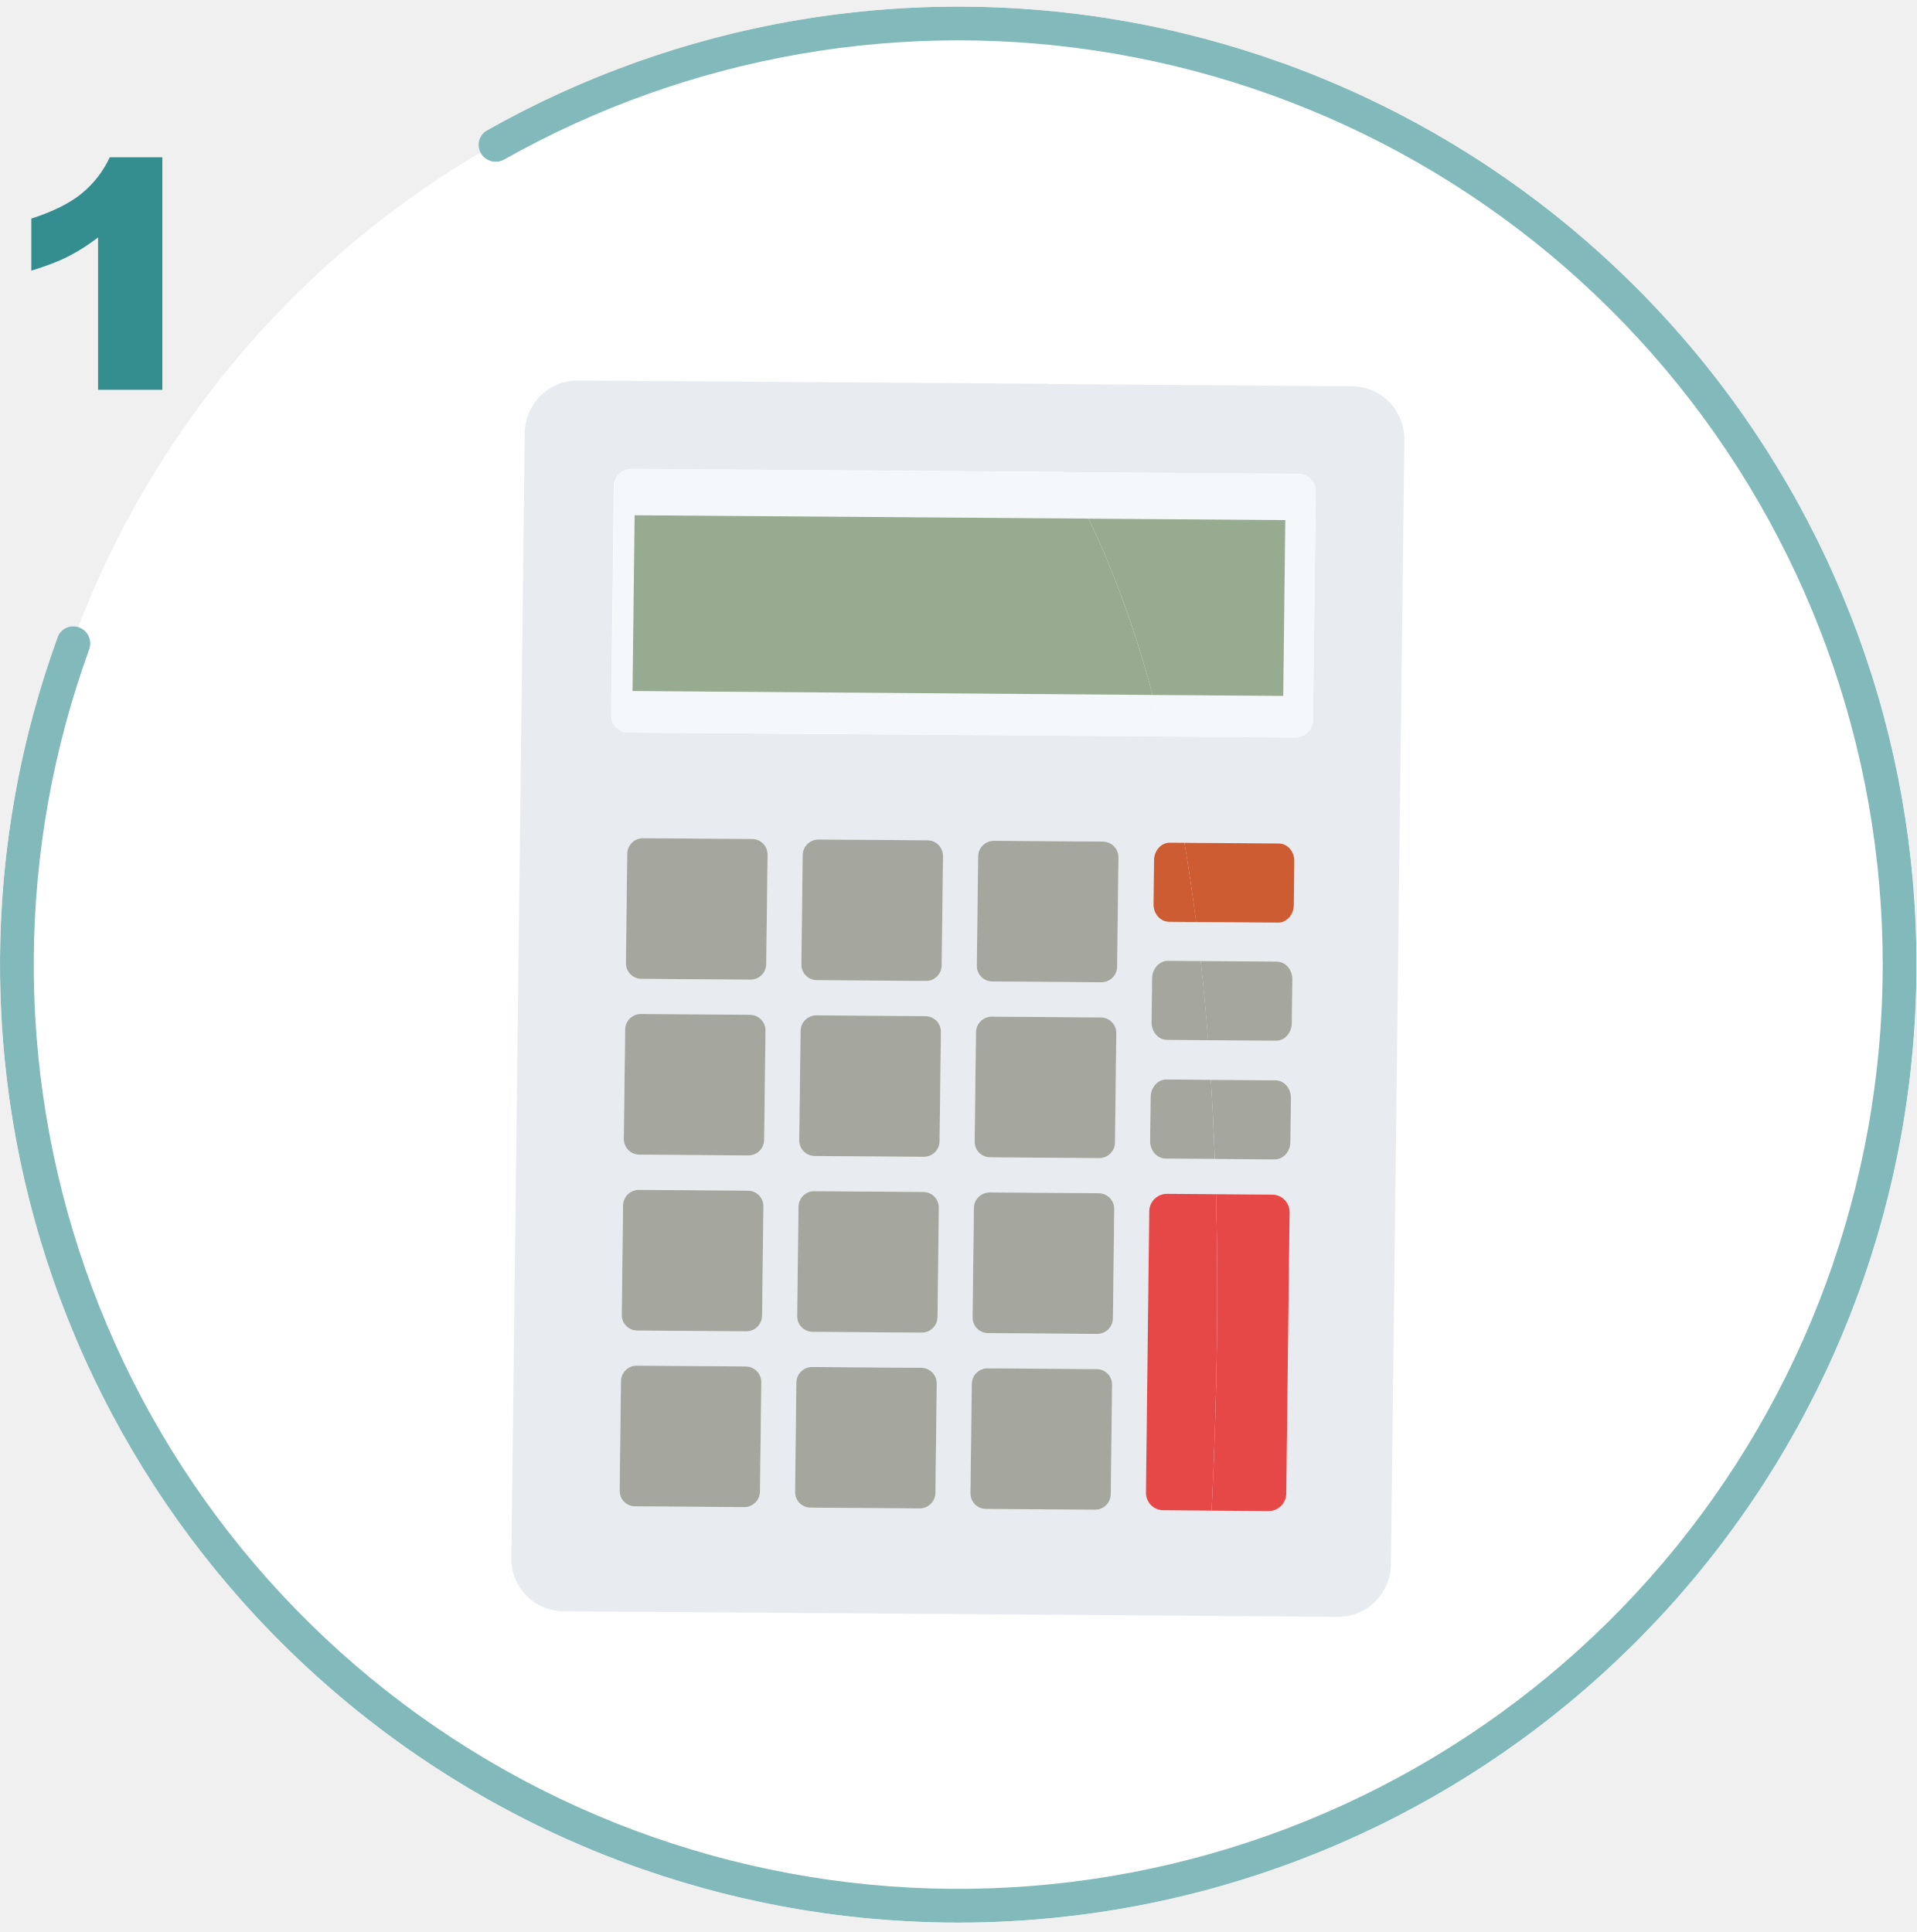
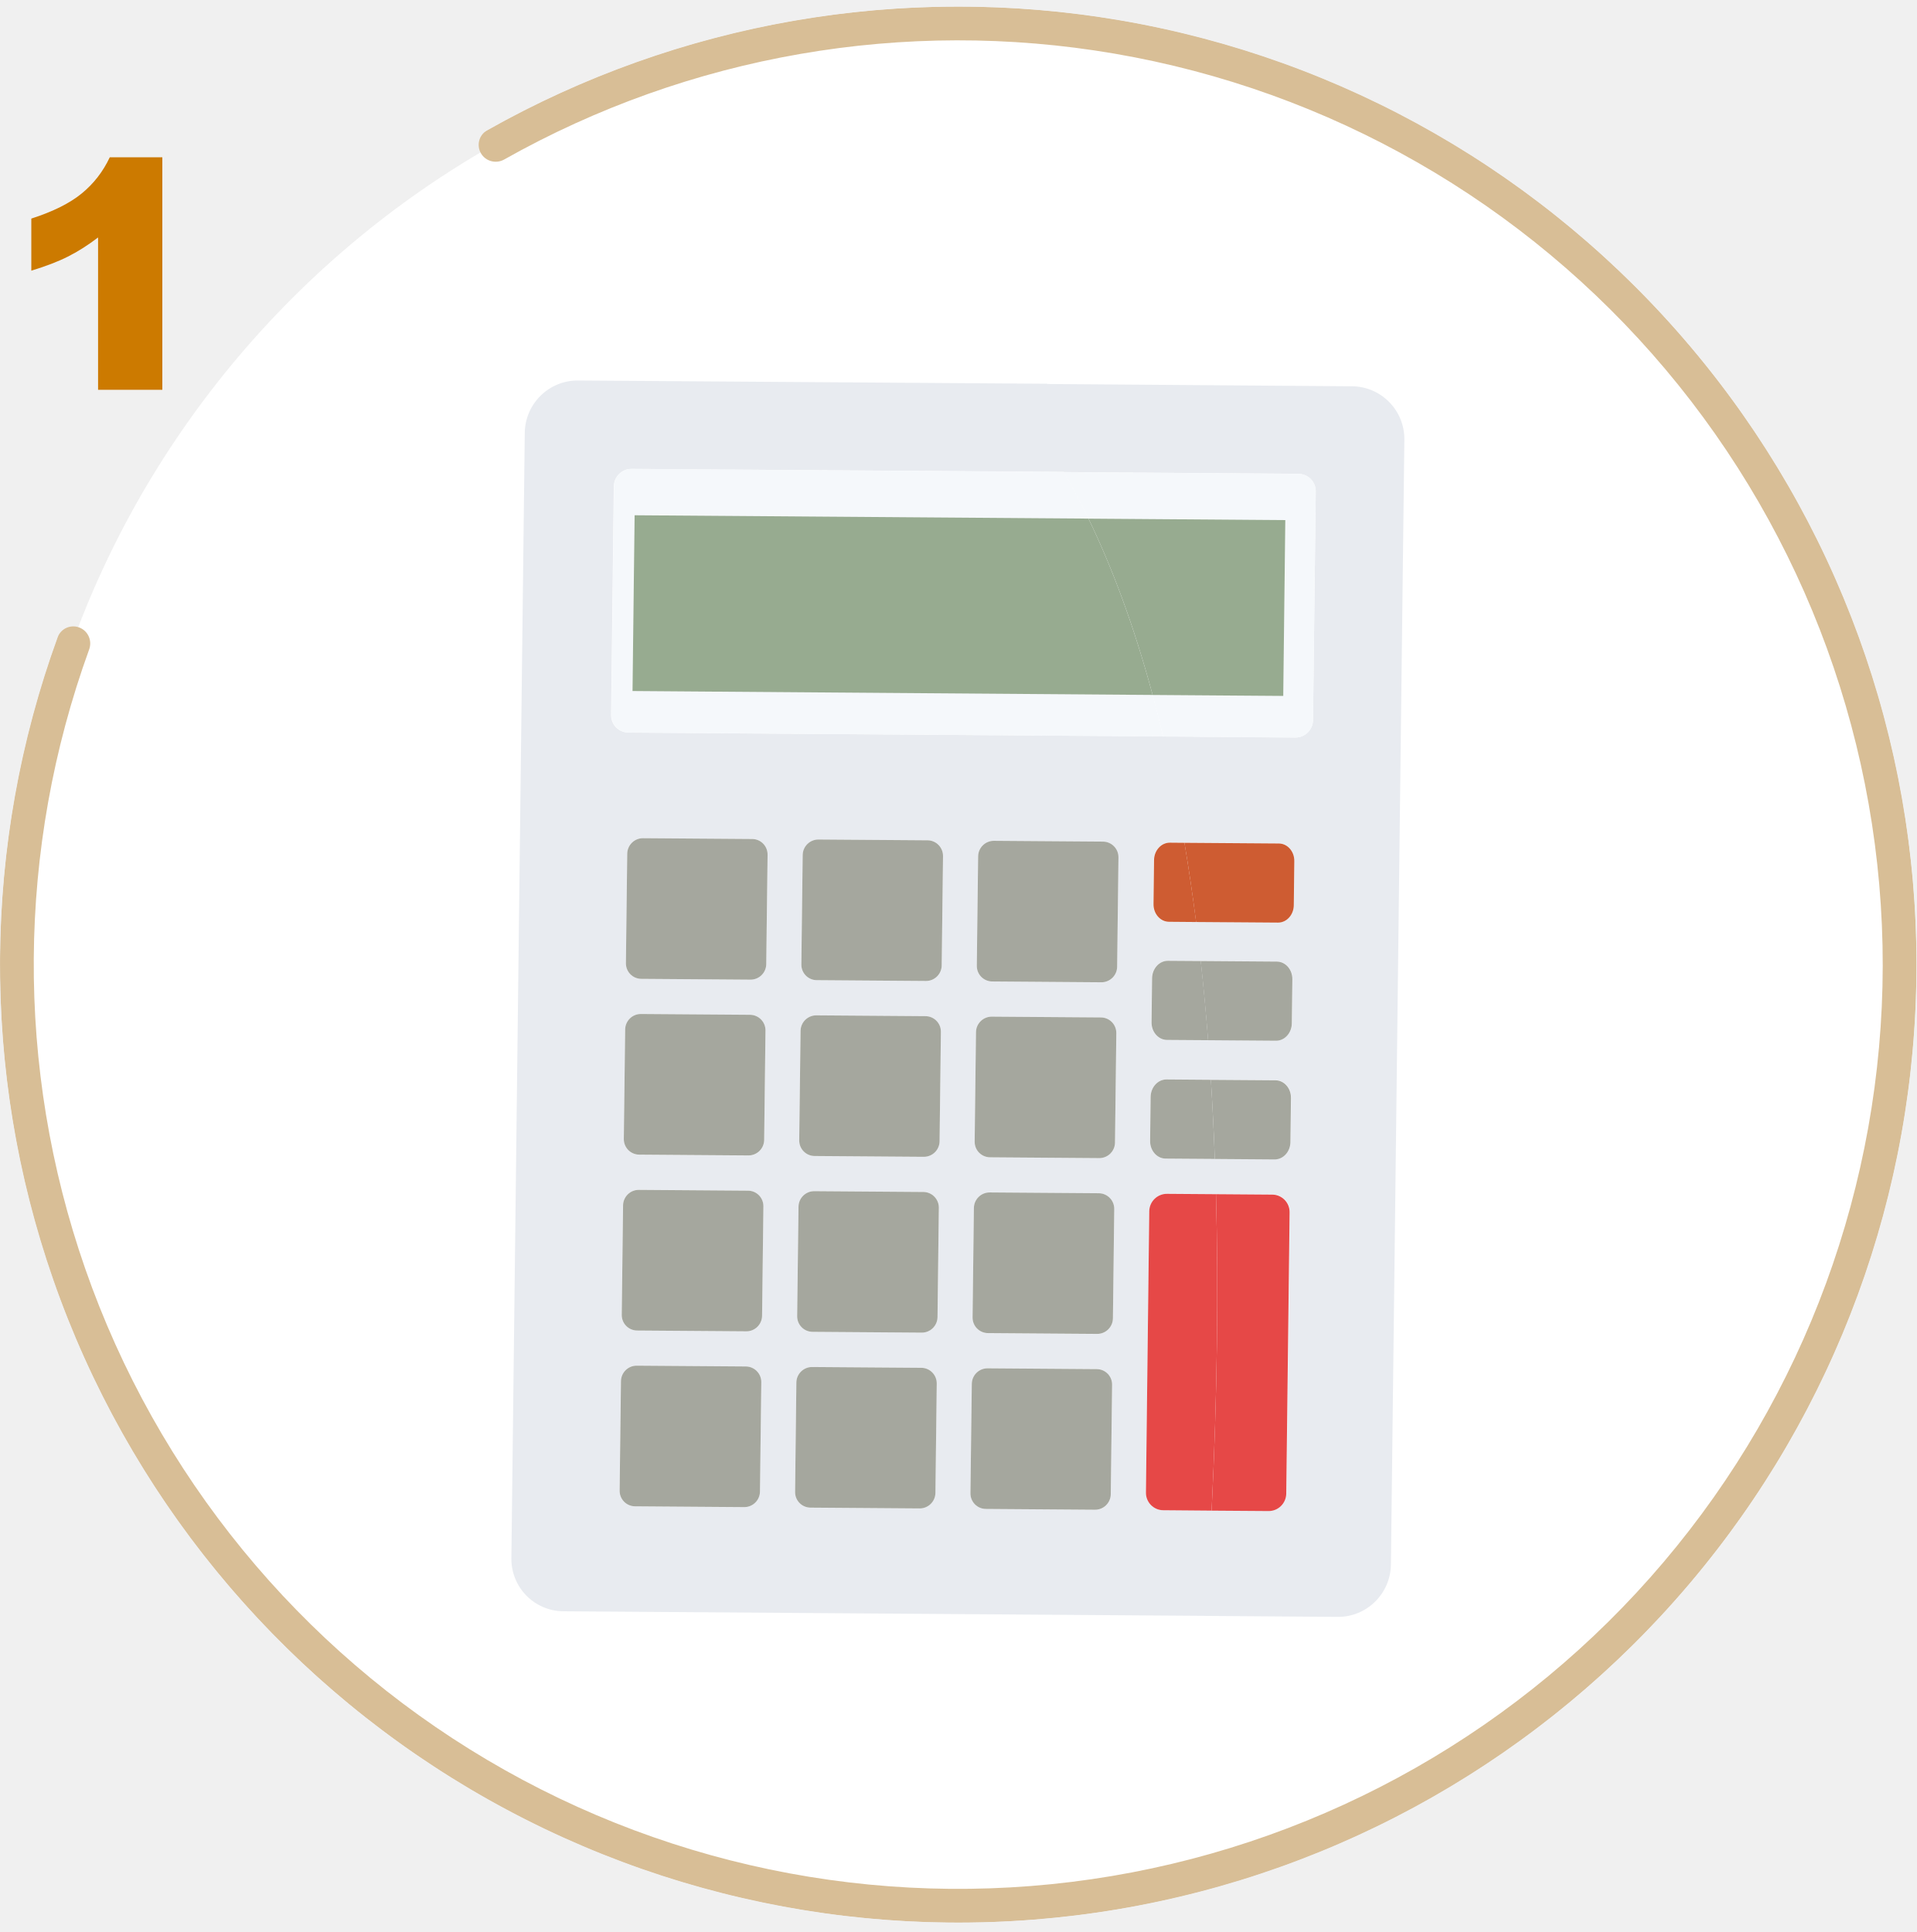
<svg xmlns="http://www.w3.org/2000/svg" width="120" height="121" viewBox="0 0 120 121" fill="none">
  <circle cx="60" cy="60.413" r="59" fill="white" />
  <mask id="mask0_2406_50938" style="mask-type:alpha" maskUnits="userSpaceOnUse" x="0" y="0" width="120" height="121">
    <circle cx="60" cy="60.413" r="60" fill="#FAFAFA" />
    <circle cx="60" cy="60.413" r="59.5" stroke="#4A2E19" stroke-opacity="0.15" />
  </mask>
  <g mask="url(#mask0_2406_50938)">
-     <path d="M30.117 9.606C29.822 9.103 29.989 8.454 30.497 8.167C42.511 1.383 56.508 -1.059 70.129 1.274C84.097 3.666 96.767 10.926 105.895 21.766C115.023 32.606 120.02 46.327 120 60.498C119.98 74.67 114.944 88.376 105.785 99.191C96.626 110.005 83.936 117.228 69.961 119.58C55.986 121.933 41.63 119.263 29.435 112.044C17.24 104.825 7.994 93.522 3.335 80.139C-1.208 67.088 -1.104 52.88 3.611 39.913C3.81 39.364 4.422 39.092 4.967 39.301V39.301C5.512 39.51 5.784 40.121 5.584 40.67C1.049 53.171 0.952 66.865 5.331 79.444C9.826 92.356 18.746 103.26 30.512 110.225C42.277 117.19 56.127 119.766 69.61 117.496C83.092 115.226 95.336 108.258 104.172 97.825C113.009 87.391 117.867 74.167 117.886 60.495C117.906 46.823 113.085 33.585 104.279 23.127C95.472 12.669 83.248 5.665 69.772 3.357C56.644 1.109 43.153 3.458 31.569 9.99C31.061 10.276 30.413 10.109 30.117 9.606V9.606Z" fill="#82B9BA" />
+     <path d="M30.117 9.606C29.822 9.103 29.989 8.454 30.497 8.167C42.511 1.383 56.508 -1.059 70.129 1.274C84.097 3.666 96.767 10.926 105.895 21.766C115.023 32.606 120.02 46.327 120 60.498C119.98 74.67 114.944 88.376 105.785 99.191C96.626 110.005 83.936 117.228 69.961 119.58C55.986 121.933 41.63 119.263 29.435 112.044C17.24 104.825 7.994 93.522 3.335 80.139C-1.208 67.088 -1.104 52.88 3.611 39.913C3.81 39.364 4.422 39.092 4.967 39.301V39.301C5.512 39.51 5.784 40.121 5.584 40.67C1.049 53.171 0.952 66.865 5.331 79.444C9.826 92.356 18.746 103.26 30.512 110.225C42.277 117.19 56.127 119.766 69.61 117.496C83.092 115.226 95.336 108.258 104.172 97.825C113.009 87.391 117.867 74.167 117.886 60.495C117.906 46.823 113.085 33.585 104.279 23.127C95.472 12.669 83.248 5.665 69.772 3.357C56.644 1.109 43.153 3.458 31.569 9.99C31.061 10.276 30.413 10.109 30.117 9.606V9.606Z" fill="#D8BE96" />
    <path fill-rule="evenodd" clip-rule="evenodd" d="M71.751 93.476C71.743 94.084 72.228 94.579 72.836 94.585L75.876 94.6C75.876 94.599 75.876 94.599 75.876 94.598L76.634 94.604L77.838 94.61C77.838 94.611 77.838 94.612 77.838 94.612L79.44 94.624C80.047 94.63 80.542 94.14 80.551 93.532L80.76 75.914C80.768 75.306 80.283 74.811 79.675 74.805L76.291 74.78L73.071 74.766C72.464 74.76 71.969 75.25 71.96 75.858L71.751 93.476ZM76.23 72.578L76.078 72.576C76.078 72.576 76.078 72.577 76.078 72.577L72.975 72.563C72.437 72.56 72.005 72.064 72.011 71.454L72.044 68.702C72.052 68.094 72.494 67.604 73.032 67.608L76.034 67.621L79.88 67.649C80.417 67.653 80.85 68.148 80.843 68.758L80.811 71.51C80.802 72.118 80.36 72.608 79.823 72.604L78.037 72.591C78.037 72.589 78.037 72.587 78.037 72.585L76.23 72.578ZM75.934 65.143L75.654 65.141C75.654 65.141 75.654 65.141 75.654 65.142L73.059 65.131C72.522 65.128 72.089 64.632 72.096 64.022L72.128 61.27C72.137 60.662 72.579 60.172 73.116 60.176L75.191 60.184C75.191 60.184 75.191 60.184 75.191 60.184L79.967 60.219C80.504 60.223 80.936 60.718 80.93 61.328L80.897 64.081C80.889 64.689 80.447 65.178 79.91 65.175L77.614 65.156C77.614 65.154 77.613 65.152 77.613 65.15L75.934 65.143ZM76.859 57.754L80.028 57.777C80.565 57.78 81.007 57.291 81.016 56.683L81.048 53.93C81.055 53.32 80.622 52.825 80.085 52.821L74.487 52.781L73.234 52.778C72.697 52.774 72.255 53.264 72.246 53.872L72.214 56.624C72.207 57.234 72.64 57.73 73.177 57.733L76.858 57.746C76.858 57.749 76.858 57.751 76.859 57.754ZM74.787 46.142L81.104 46.189C81.712 46.195 82.207 45.705 82.215 45.097L82.385 30.783C82.394 30.175 81.908 29.68 81.301 29.674L66.6 29.564C66.597 29.56 66.595 29.555 66.592 29.551L39.544 29.369C38.936 29.364 38.441 29.854 38.432 30.461L38.263 44.776C38.254 45.383 38.739 45.878 39.347 45.884L74.785 46.134C74.785 46.137 74.786 46.139 74.787 46.142ZM65.583 24.049C65.578 24.044 65.574 24.039 65.569 24.034L36.194 23.831C34.373 23.816 32.881 25.284 32.858 27.109L32.02 97.586C31.997 99.411 33.456 100.899 35.276 100.914L75.484 101.2C75.484 101.201 75.484 101.202 75.484 101.203L83.756 101.264C85.576 101.28 87.068 99.812 87.091 97.986L87.934 27.51C87.94 25.697 86.481 24.209 84.661 24.193L65.583 24.049ZM46.596 94.392C47.133 94.395 47.577 93.961 47.583 93.419L47.666 86.568C47.67 86.028 47.237 85.586 46.7 85.582L39.866 85.532C39.329 85.529 38.885 85.963 38.879 86.505L38.796 93.356C38.792 93.896 39.224 94.338 39.762 94.342L46.596 94.392ZM46.729 83.379C47.266 83.383 47.71 82.949 47.716 82.407L47.797 75.553C47.801 75.013 47.368 74.571 46.831 74.568L39.997 74.518C39.46 74.514 39.016 74.948 39.01 75.491L38.927 82.341C38.923 82.881 39.355 83.323 39.893 83.327L46.729 83.379ZM46.86 72.37C47.397 72.373 47.841 71.939 47.847 71.397L47.931 64.546C47.934 64.006 47.502 63.564 46.964 63.56L40.131 63.51C39.593 63.507 39.149 63.941 39.143 64.483L39.06 71.334C39.057 71.874 39.489 72.316 40.026 72.32L46.86 72.37ZM46.991 61.355C47.529 61.359 47.972 60.924 47.978 60.382L48.062 53.531C48.065 52.991 47.633 52.549 47.096 52.546L40.262 52.496C39.724 52.492 39.281 52.926 39.274 53.468L39.191 60.319C39.188 60.859 39.62 61.301 40.157 61.305L46.991 61.355ZM57.581 94.474C58.118 94.477 58.562 94.043 58.568 93.501L58.651 86.65C58.655 86.11 58.222 85.668 57.685 85.665L50.851 85.614C50.314 85.611 49.87 86.045 49.864 86.587L49.781 93.438C49.777 93.978 50.21 94.42 50.747 94.424L57.581 94.474ZM57.714 83.462C58.252 83.465 58.695 83.031 58.702 82.489L58.785 75.638C58.788 75.098 58.356 74.656 57.819 74.652L50.985 74.602C50.447 74.599 50.004 75.033 49.997 75.575L49.914 82.426C49.911 82.966 50.343 83.408 50.88 83.411L57.714 83.462ZM57.843 72.449C58.38 72.453 58.824 72.019 58.83 71.476L58.913 64.626C58.917 64.086 58.484 63.644 57.947 63.64L51.114 63.59C50.576 63.586 50.132 64.02 50.126 64.563L50.043 71.414C50.039 71.954 50.472 72.395 51.009 72.399L57.843 72.449ZM57.976 61.437C58.514 61.441 58.958 61.006 58.964 60.464L59.047 53.613C59.05 53.073 58.618 52.631 58.081 52.628L51.247 52.578C50.71 52.574 50.266 53.008 50.26 53.551L50.176 60.401C50.173 60.941 50.605 61.383 51.143 61.387L57.976 61.437ZM68.566 94.556C69.103 94.559 69.547 94.125 69.553 93.583L69.636 86.732C69.64 86.192 69.207 85.75 68.67 85.746L61.837 85.696C61.299 85.693 60.855 86.127 60.849 86.669L60.766 93.52C60.762 94.06 61.195 94.502 61.732 94.506L68.566 94.556ZM68.697 83.546C69.234 83.55 69.678 83.115 69.684 82.573L69.767 75.722C69.771 75.182 69.339 74.74 68.801 74.737L61.968 74.686C61.43 74.683 60.986 75.117 60.98 75.659L60.897 82.51C60.893 83.05 61.326 83.492 61.863 83.496L68.697 83.546ZM68.828 72.531C69.365 72.535 69.809 72.101 69.815 71.558L69.898 64.707C69.902 64.168 69.47 63.726 68.932 63.722L62.099 63.672C61.561 63.668 61.117 64.103 61.111 64.645L61.028 71.496C61.025 72.035 61.457 72.478 61.994 72.481L68.828 72.531ZM68.959 61.522C69.496 61.525 69.94 61.091 69.946 60.549L70.029 53.698C70.033 53.158 69.601 52.716 69.063 52.712L62.23 52.662C61.692 52.658 61.248 53.093 61.242 53.635L61.159 60.486C61.156 61.026 61.588 61.468 62.125 61.471L68.959 61.522Z" fill="#E8EBF0" />
    <path d="M38.45 30.454L38.28 44.769C38.271 45.376 38.759 45.874 39.364 45.877L72.828 46.127C72.617 45.232 72.396 44.361 72.17 43.519L39.605 43.279L39.738 32.267L68.157 32.48C67.649 31.433 67.13 30.463 66.605 29.564L39.561 29.363C38.956 29.359 38.458 29.847 38.45 30.454Z" fill="#F5F8FB" />
    <path d="M80.478 32.574L80.347 43.584L72.17 43.524C72.398 44.364 72.614 45.235 72.828 46.132L81.104 46.194C81.712 46.2 82.207 45.71 82.215 45.102L82.385 30.788C82.394 30.18 81.906 29.683 81.301 29.679L66.6 29.569C67.123 30.471 67.644 31.438 68.152 32.485L80.478 32.574Z" fill="#F5F8FB" />
    <path d="M47.096 52.546L40.262 52.496C39.724 52.492 39.281 52.927 39.274 53.469L39.191 60.32C39.185 60.862 39.615 61.302 40.157 61.305L46.991 61.355C47.529 61.359 47.972 60.925 47.978 60.383L48.062 53.532C48.068 52.989 47.635 52.547 47.096 52.546Z" fill="#A5A79E" />
    <path d="M58.081 52.628L51.247 52.578C50.71 52.575 50.266 53.009 50.26 53.551L50.177 60.402C50.171 60.944 50.601 61.384 51.143 61.387L57.977 61.438C58.514 61.441 58.958 61.007 58.964 60.465L59.047 53.614C59.05 53.074 58.618 52.632 58.081 52.628Z" fill="#A5A79E" />
    <path d="M69.066 52.71L62.233 52.66C61.695 52.657 61.251 53.091 61.245 53.633L61.162 60.484C61.156 61.026 61.586 61.466 62.128 61.469L68.962 61.52C69.499 61.523 69.943 61.089 69.949 60.547L70.032 53.696C70.036 53.156 69.604 52.714 69.066 52.71Z" fill="#A5A79E" />
    <path d="M46.965 63.556L40.131 63.506C39.594 63.502 39.15 63.937 39.144 64.479L39.06 71.33C39.054 71.872 39.484 72.312 40.027 72.315L46.86 72.365C47.398 72.369 47.842 71.935 47.848 71.393L47.931 64.542C47.937 64.004 47.504 63.562 46.965 63.556Z" fill="#A5A79E" />
    <path d="M57.947 63.641L51.114 63.591C50.577 63.587 50.133 64.022 50.127 64.564L50.043 71.415C50.037 71.957 50.467 72.397 51.01 72.4L57.843 72.45C58.38 72.454 58.825 72.02 58.831 71.477L58.914 64.626C58.92 64.084 58.49 63.645 57.947 63.641Z" fill="#A5A79E" />
    <path d="M68.932 63.722L62.099 63.672C61.561 63.669 61.117 64.103 61.111 64.645L61.028 71.496C61.022 72.038 61.452 72.478 61.994 72.481L68.828 72.532C69.365 72.535 69.809 72.101 69.815 71.559L69.898 64.708C69.904 64.166 69.472 63.724 68.932 63.722Z" fill="#A5A79E" />
    <path d="M46.834 74.571L40 74.521C39.463 74.517 39.019 74.951 39.013 75.494L38.93 82.345C38.924 82.887 39.353 83.327 39.896 83.33L46.729 83.38C47.267 83.384 47.711 82.95 47.717 82.407L47.8 75.556C47.806 75.014 47.374 74.572 46.834 74.571Z" fill="#A5A79E" />
    <path d="M57.819 74.653L50.985 74.603C50.448 74.599 50.004 75.034 49.998 75.576L49.914 82.427C49.908 82.969 50.338 83.409 50.881 83.412L57.714 83.462C58.252 83.466 58.696 83.032 58.702 82.489L58.785 75.638C58.788 75.099 58.356 74.657 57.819 74.653Z" fill="#A5A79E" />
    <path d="M68.802 74.732L61.968 74.682C61.431 74.679 60.986 75.113 60.98 75.655L60.897 82.506C60.891 83.048 61.321 83.488 61.864 83.492L68.697 83.542C69.235 83.545 69.678 83.111 69.685 82.569L69.768 75.718C69.774 75.18 69.341 74.738 68.802 74.732Z" fill="#A5A79E" />
    <path d="M46.702 85.581L39.869 85.531C39.331 85.527 38.887 85.962 38.881 86.504L38.798 93.355C38.792 93.897 39.222 94.337 39.764 94.34L46.598 94.39C47.135 94.394 47.579 93.96 47.585 93.417L47.669 86.567C47.672 86.027 47.242 85.587 46.702 85.581Z" fill="#A5A79E" />
    <path d="M57.685 85.665L50.852 85.615C50.314 85.612 49.87 86.046 49.864 86.588L49.784 93.437C49.778 93.979 50.208 94.419 50.75 94.422L57.583 94.472C58.121 94.476 58.565 94.042 58.571 93.499L58.654 86.649C58.657 86.109 58.225 85.667 57.685 85.665Z" fill="#A5A79E" />
    <path d="M68.67 85.747L61.837 85.697C61.299 85.693 60.855 86.128 60.849 86.67L60.764 93.518C60.758 94.061 61.188 94.5 61.73 94.504L68.563 94.554C69.101 94.558 69.545 94.123 69.551 93.581L69.634 86.73C69.642 86.19 69.21 85.748 68.67 85.747Z" fill="#A5A79E" />
    <path d="M75.864 94.611L79.428 94.636C80.035 94.642 80.53 94.152 80.539 93.545L80.748 75.926C80.756 75.318 80.268 74.821 79.663 74.817L76.138 74.791C76.297 80.748 76.222 87.335 75.864 94.611Z" fill="#E64847" />
    <path d="M71.96 75.858L71.752 93.477C71.743 94.084 72.231 94.582 72.836 94.585L75.864 94.61C76.222 87.335 76.297 80.748 76.138 74.791L73.074 74.769C72.466 74.763 71.969 75.251 71.96 75.858Z" fill="#E64847" />
    <path d="M72.259 53.87L72.226 56.623C72.217 57.23 72.65 57.725 73.189 57.731L74.896 57.745C74.675 56.014 74.429 54.366 74.166 52.784L73.251 52.776C72.709 52.773 72.265 53.26 72.259 53.87Z" fill="#CE5C32" />
    <path d="M80.023 57.782C80.561 57.786 81.007 57.296 81.011 56.688L81.043 53.935C81.052 53.328 80.62 52.833 80.08 52.827L74.162 52.784C74.429 54.367 74.672 56.017 74.891 57.745L80.023 57.782Z" fill="#CE5C32" />
    <path d="M72.136 61.269L72.103 64.021C72.094 64.629 72.527 65.124 73.067 65.13L75.647 65.148C75.515 63.435 75.362 61.782 75.186 60.189L73.128 60.175C72.586 60.171 72.144 60.661 72.136 61.269Z" fill="#A5A79E" />
    <path d="M79.9 65.18C80.438 65.183 80.884 64.694 80.888 64.086L80.921 61.333C80.929 60.726 80.497 60.23 79.957 60.224L75.181 60.189C75.354 61.779 75.51 63.435 75.642 65.148L79.9 65.18Z" fill="#A5A79E" />
    <path d="M72.046 68.7L72.014 71.453C72.005 72.06 72.437 72.555 72.977 72.562L76.066 72.584C76.002 70.88 75.921 69.227 75.82 67.627L73.039 67.606C72.497 67.603 72.055 68.093 72.046 68.7Z" fill="#A5A79E" />
    <path d="M79.813 72.614C80.351 72.617 80.797 72.127 80.801 71.52L80.834 68.767C80.843 68.16 80.41 67.664 79.87 67.658L75.818 67.629C75.919 69.228 76.002 70.879 76.064 72.586L79.813 72.614Z" fill="#A5A79E" />
    <path d="M80.479 32.574L68.155 32.482C69.615 35.495 70.99 39.136 72.173 43.526L80.35 43.586L80.479 32.574Z" fill="#97AB90" />
    <path d="M39.736 32.27L39.605 43.279L72.171 43.524C70.987 39.133 69.615 35.495 68.153 32.48L39.736 32.27Z" fill="#97AB90" />
  </g>
-   <path d="M10.164 9.852V24.413H6.141V14.872C5.49 15.367 4.858 15.767 4.246 16.073C3.641 16.379 2.879 16.672 1.961 16.952V13.69C3.315 13.254 4.367 12.73 5.115 12.118C5.864 11.506 6.45 10.751 6.873 9.852H10.164Z" fill="#348D8F" />
+   <path d="M10.164 9.852V24.413H6.141V14.872C5.49 15.367 4.858 15.767 4.246 16.073C3.641 16.379 2.879 16.672 1.961 16.952V13.69C3.315 13.254 4.367 12.73 5.115 12.118C5.864 11.506 6.45 10.751 6.873 9.852H10.164Z" fill="#CC7A00" />
</svg>
